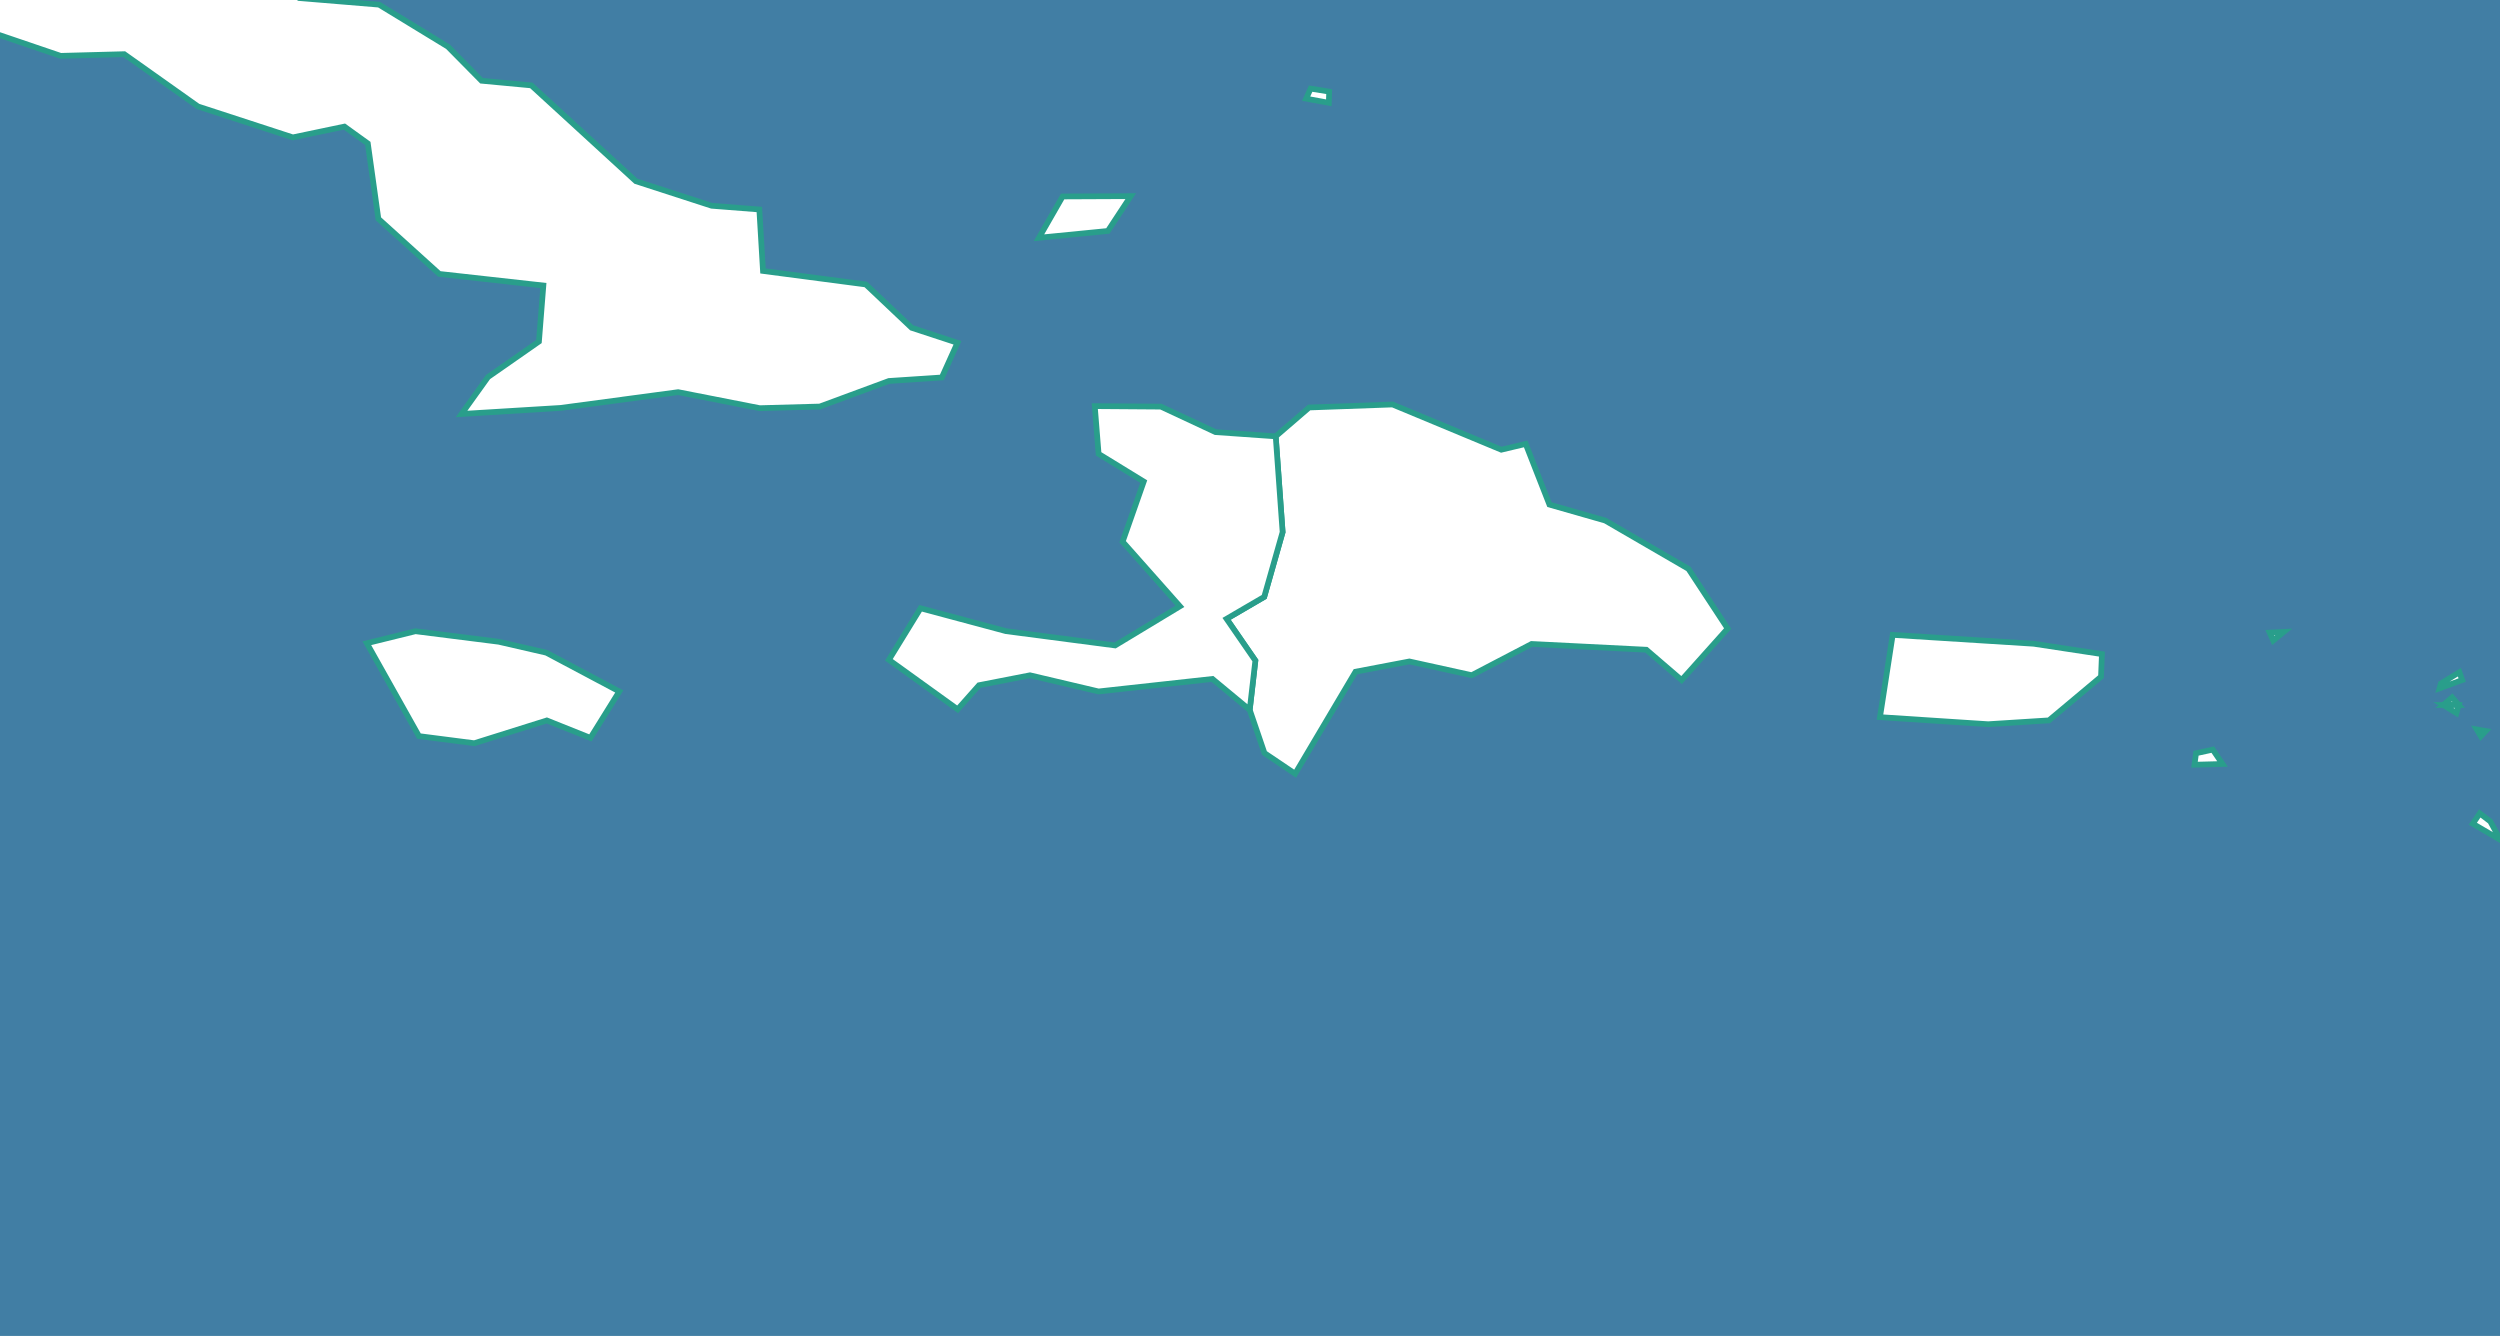
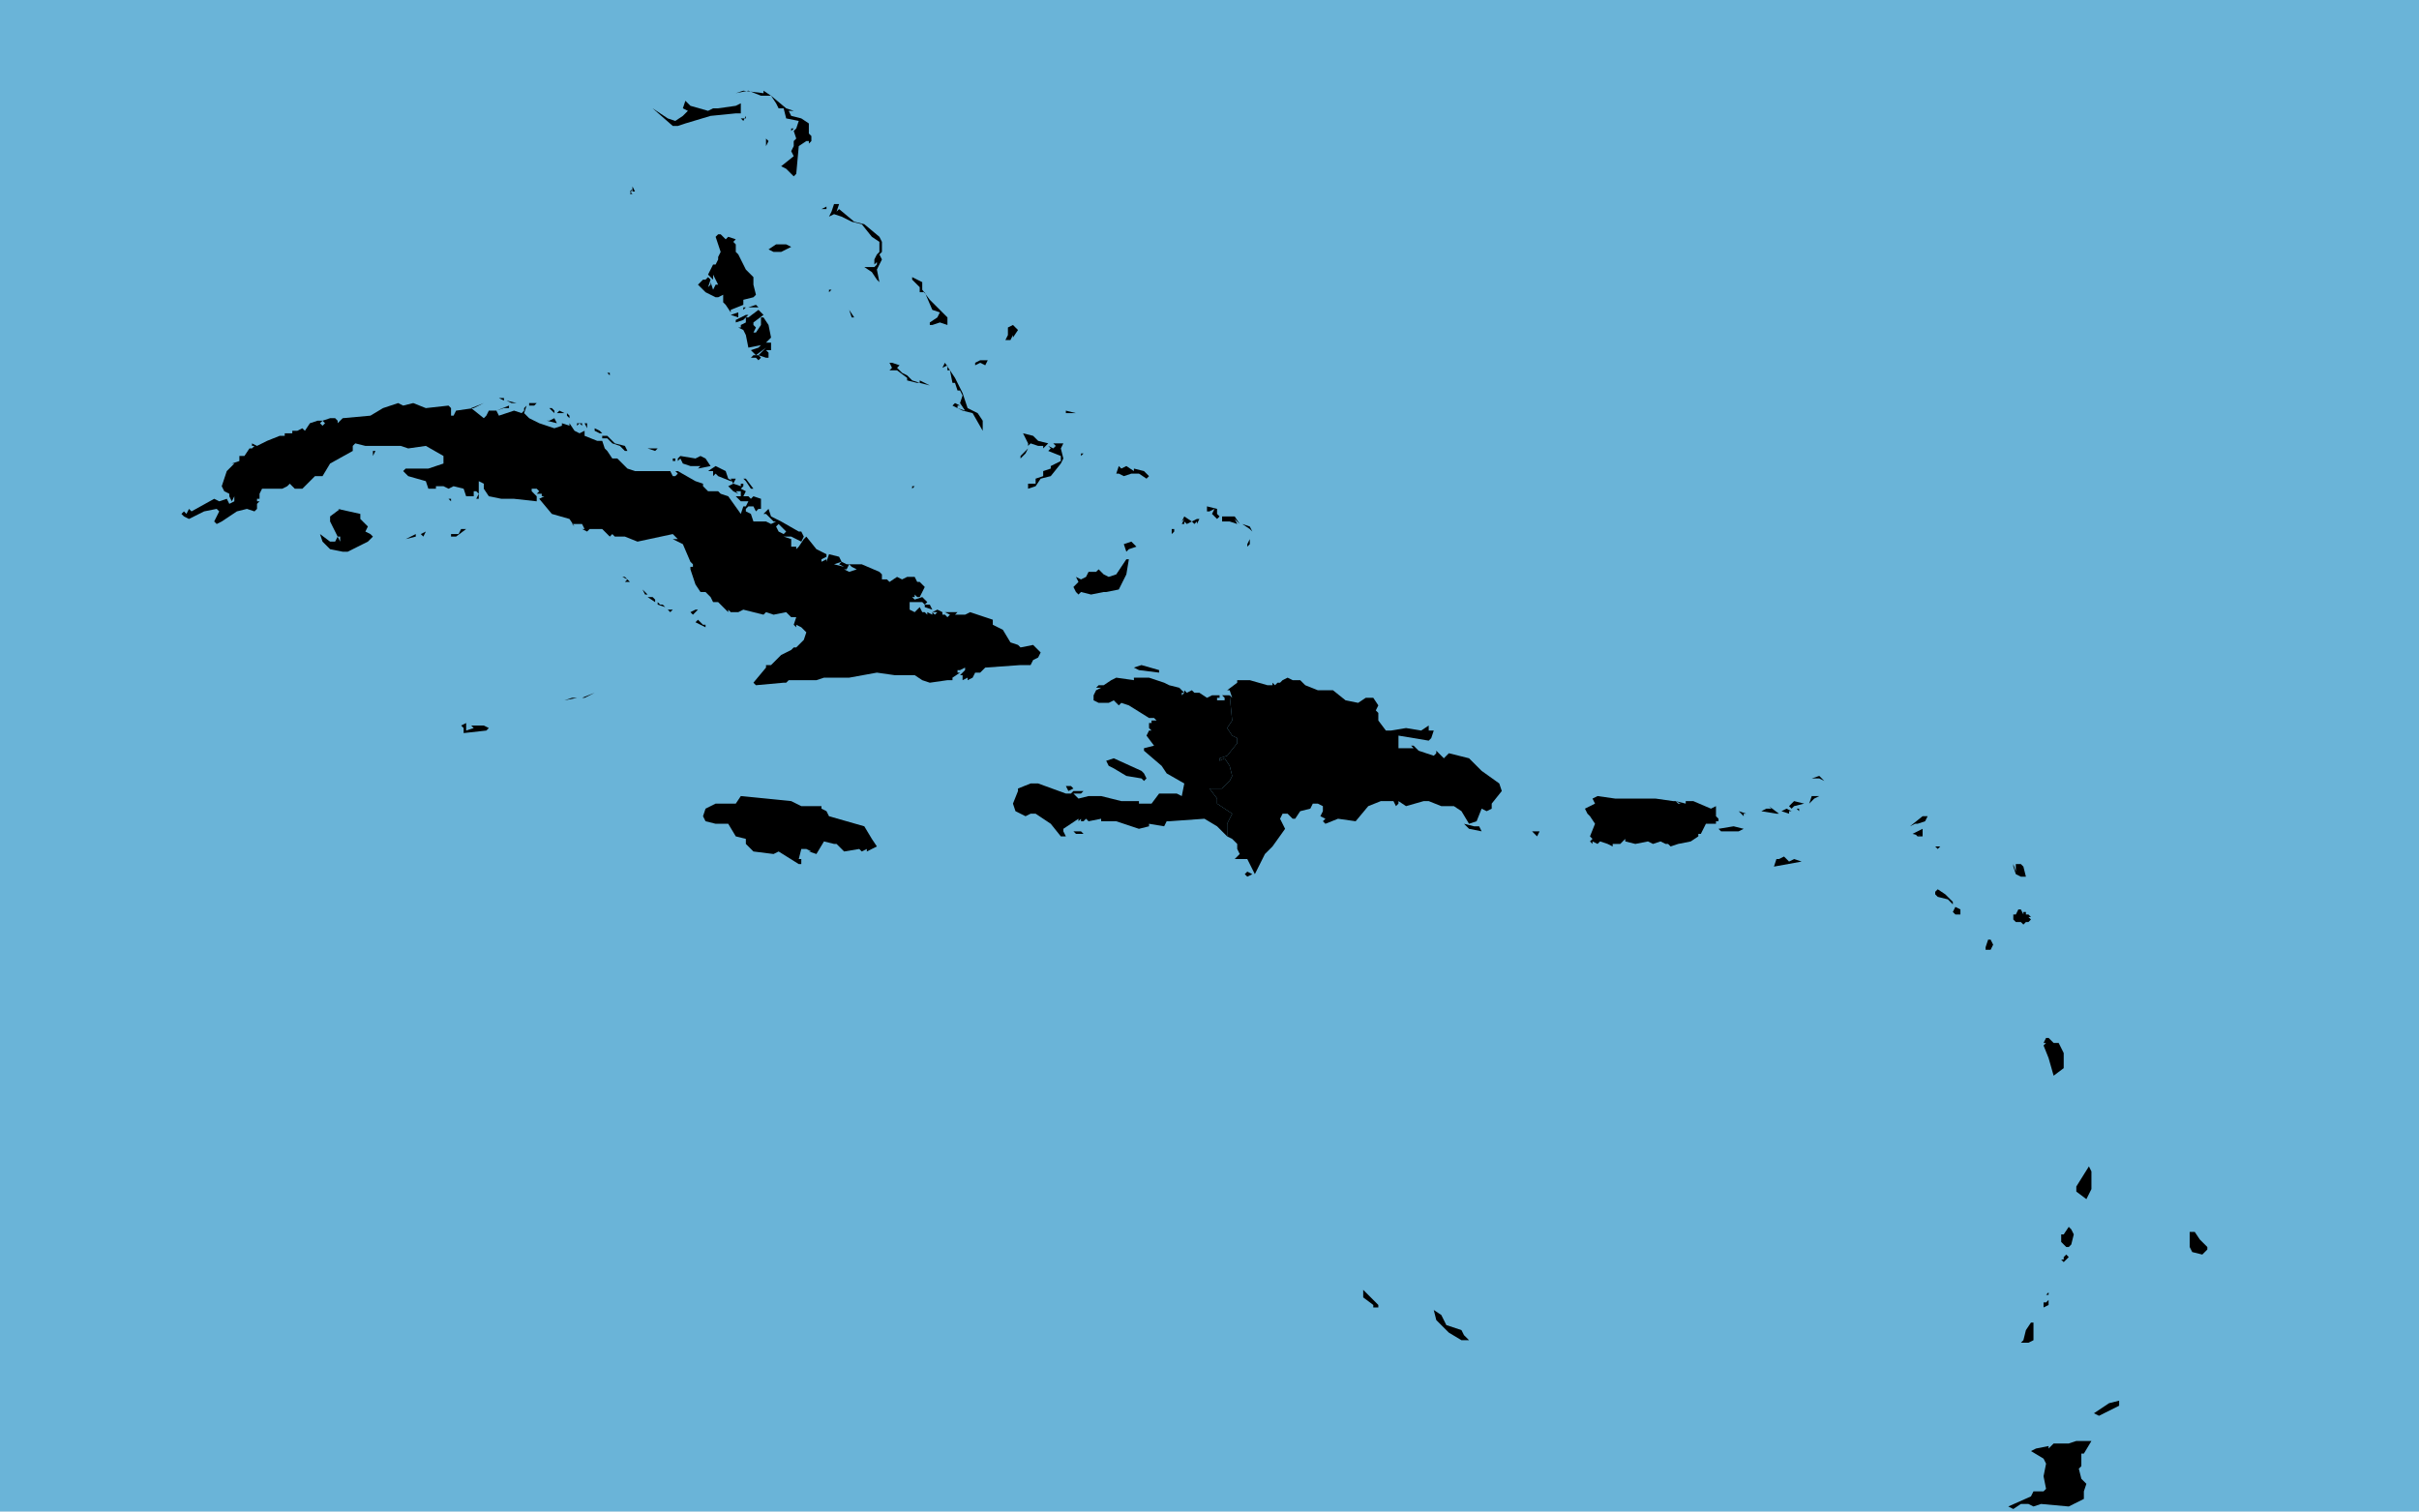
- <svg xmlns="http://www.w3.org/2000/svg" width="960" height="513" viewBox="0 0 960 513">
-   <style>
-     .land { fill: #ffffff; stroke: #299e8b; stroke-width: 2.2; }
-   </style>
-   <rect x="0" y="0" width="960" height="513" fill="#417ea4" />
-   <g id="polygons">
-     <path d="M551.6,621.47L549.25,622.29L543.05,615.55L548.1,614.23Z" class="land" id="AW" title="Aruba" />
-     <path d="M1007.68,335.2L999.95,336.68L1002.95,326.93Z" class="land" id="AG" title="Antigua and Barbuda" />
-     <path d="M945.48,261.13L936.79,264.31L937.29,262.49L944.41,258.13Z" class="land" id="AI" title="Anguilla" />
-     <path d="M253.52,-219.81L260.18,-256.5L267.41,-246.72L259.8,-240.91ZM215.33,-144.81L213.06,-129.55L195.79,-118.51L186.76,-147.72L204.23,-172.13ZM215.71,-116.14L219.63,-92.33L205.38,-84.97L203.67,-103.03ZM434.21,75.32L425.42,88.69L398.96,91.3L408.06,75.44Z" class="land" id="BS" title="Bahamas" />
-     <path d="M952.64,282.72L951.08,280.1L954.53,280.71Z" class="land" id="BL" title="Saint Barthelemy" />
-     <path d="M1109.69,582.12L1103.46,580.89L1105.28,567.43L1113.44,577.74Z" class="land" id="BB" title="Barbados" />
-     <path d="M-13.02,-48.06L20.63,-41.59L48.74,-44.31L62.3,-34.3L77.5,-34.24L96.7,-21.75L114.92,-0.75L145.54,1.78L171.99,17.91L184.91,31L204.03,32.79L244.18,69.58L273.27,79.01L291.58,80.44L292.99,104.04L332.48,109.23L350.07,125.87L367.66,131.64L361.66,144.95L341.34,146.3L314.8,156.11L291.74,156.74L260.4,150.59L215.3,156.64L177.23,158.97L187.39,144.79L206.95,131.15L208.65,109.64L168.7,105.19L145.29,84.02L141.24,55.08L132.26,48.61L112.45,52.76L76.03,40.88L47.71,20.8L23.29,21.45L-0.79,13.26L-20.37,12.24L-14.96,-4.46L-20.79,-17.76L-64.54,-18.39L-102.36,10.81L-130.21,14.14L-139.05,28.34L-153.44,20.11L-152.56,1.04L-133.36,-16.95L-89.3,-35.84L-57.55,-40.57L-26.61,-49.79ZM-64.92,51.58L-81.35,59.59L-90.48,37.83L-70.26,31.64Z" class="land" id="CU" title="Cuba" />
-     <path d="M611.43,645.92L608.59,646.8L598.7,640.79L590.81,631.04L595.11,628.29L598.07,635.23L607.73,639.75Z" class="land" id="CW" title="Curaçao" />
-     <path d="M-19.61,190.67L-15.02,189.82L-6.98,190.8L-16.69,195.48Z" class="land" id="KY" title="Cayman Islands" />
-     <path d="M1022.72,446.87L1013.3,429.63L1022.11,425.87Z" class="land" id="DM" title="Dominica" />
-     <path d="M479.89,272.58L482.06,253.68L471,237.63L485.46,229.19L492.52,204.33L489.87,167.55L502.73,156.47L534.74,155.32L576.5,172.69L585.86,170.46L594.99,193.77L616.42,199.9L648.37,218.45L663.42,241.37L645.73,261.13L632.19,249.5L588.13,247.28L565.15,259.28L541.2,254L520.52,257.94L497.32,297.11L485.55,289.17Z" class="land" id="DO" title="Dominican Republic" />
-     <path d="M1024.59,385.61L1014.22,385.75L1014.8,372.87L1021.46,370.73Z" class="land" id="GP" title="Guadeloupe" />
-     <path d="M987.33,648.85L987.93,638.11L993.82,635.72L992.18,646.27Z" class="land" id="GD" title="Grenada" />
-     <path d="M489.87,167.55L492.52,204.33L485.46,229.19L471,237.63L482.06,253.68L479.89,272.58L465.58,260.71L421.84,265.52L395.51,259.31L375.94,263.13L367.73,272.38L341.34,253.37L353.5,233.57L386.28,242.36L428.2,247.85L453.09,232.82L431.09,208.01L439.2,184.92L421.86,174.28L420.39,155.95L445.77,156.14L466.75,165.93Z" class="land" id="HT" title="Haiti" />
-     <path d="M191.52,246.43L209.78,250.63L237.8,265.52L226.72,283.35L209.98,276.65L182.13,285.4L160.87,282.66L140.87,247L159.54,242.39Z" class="land" id="JM" title="Jamaica" />
-     <path d="M960.12,322.51L949.56,316.3L952.23,312.35L956.28,315.43Z" class="land" id="KN" title="Saint Kitts and Nevis" />
-     <path d="M1037.58,535.97L1028.96,530.1L1038.76,524.15Z" class="land" id="LC" title="Saint Lucia" />
-     <path d="M944.14,270.71L938.21,270.71L941.63,267.8Z" class="land" id="MF" title="Saint Martin" />
-     <path d="M983.32,353.73L982.73,357.41L979.23,356.29L979.4,353.02Z" class="land" id="MS" title="Montserrat" />
-     <path d="M1043.88,493.98L1031.11,495.71L1024.17,474.64L1039.93,478.97Z" class="land" id="MQ" title="Martinique" />
-     <path d="M780.97,247.2L807.14,251.18L806.79,259.86L786.79,276.62L763.46,278.1L721.91,275.38L726.79,243.79Z" class="land" id="PR" title="Puerto Rico" />
-     <path d="M938.21,270.71L944.14,270.71L943.25,273.82Z" class="land" id="SX" title="Sint Maarten" />
-     <path d="M510.27,39.48L501.56,37.88L503.28,34.03L510.4,35.18Z" class="land" id="TC" title="Turks and Caicos Islands" />
-     <path d="M1019.22,765.97L1010.38,769.5L993.51,757.59L996.13,740.74L1019.58,732.57Z" class="land" id="TT" title="Trinidad and Tobago" />
-     <path d="M1020.22,577.41L1014.91,574.18L1020.54,565.04L1023.41,568.93Z" class="land" id="VC" title="Saint Vincent and the Grenadines" />
-     <path d="M872.92,245.96L871.56,242.93L876.96,242.66Z" class="land" id="VG" title="British Virgin Islands" />
-     <path d="M849.7,287.85L853.45,293.37L842.68,293.65L843.27,289.25Z" class="land" id="VI" title="US Virgin Islands" />
-     <path d="M640.89,640.63L636.64,638.93L632.48,633.59L632.74,630.82L640.48,635.23Z" class="land" id="BQ" title="Bonair, Saint Eustachius and Saba" />
-   </g>
+ <svg xmlns="http://www.w3.org/2000/svg" viewBox="0 0 960 600">
+   <rect width="960" height="600" fill="#6ab4d8" />
+   <path d="M 799,365 L 799,364 L 799,363 L 800,363 L 801,361 L 802,361 L 803,363 L 803,362 L 804,362 L 804,363 L 805,363 L 806,364 L 805,364 L 806,365 L 805,366 L 804,366 L 803,367 L 802,366 L 800,366 L 799,365 Z M 800,347 L 799,344 L 799,343 L 800,346 L 800,344 L 800,343 L 800,342 L 800,343 L 802,343 L 803,344 L 804,348 L 802,348 L 800,347 Z M 784,369 L 784,369 Z" class="land" id="AG" title="Antigua and Barb." />
+   <path d="M 763,324 L 765,324 L 764,326 L 761,327 L 760,327 L 758,328 L 763,324 Z M 750,314 L 750,314 Z M 765,324 L 766,324 L 765,324 L 765,324 Z M 756,324 L 756,324 L 756,324 Z M 758,324 L 758,324 Z M 758,325 L 758,325 Z" class="land" id="AI" title="Anguilla" />
+   <path d="M 543,514 L 545,516 L 547,518 L 547,519 L 545,519 L 545,519 L 545,518 L 541,515 L 541,512 L 543,514 Z" class="land" id="AW" title="Aruba" />
+   <path d="M 876,495 L 876,496 L 874,498 L 870,497 L 869,495 L 869,489 L 871,489 L 873,492 L 876,495 Z" class="land" id="BB" title="Barbados" />
+   <path d="M 769,337 L 768,336 L 770,336 L 769,337 Z" class="land" id="BL" title="St-Barthélemy" />
+   <path d="M 448,218 L 447,219 L 446,216 L 449,215 L 451,217 L 448,218 Z M 444,188 L 443,188 L 444,185 L 445,186 L 447,185 L 450,187 L 450,187 L 450,186 L 454,187 L 456,189 L 455,190 L 452,188 L 449,188 L 446,189 L 444,188 Z M 434,180 L 431,180 L 434,180 Z M 428,231 L 427,229 L 429,230 L 431,229 L 432,227 L 435,227 L 436,226 L 438,228 L 440,229 L 443,228 L 447,222 L 448,222 L 447,228 L 444,234 L 439,235 L 438,235 L 433,236 L 429,235 L 428,236 L 427,235 L 426,233 L 428,231 Z M 408,178 L 407,180 L 405,182 L 405,181 L 408,178 Z M 417,178 L 416,177 L 418,178 L 419,177 L 418,176 L 422,176 L 421,178 L 420,177 L 421,178 L 422,182 L 421,184 L 417,189 L 413,190 L 411,193 L 408,194 L 408,192 L 410,192 L 411,192 L 411,190 L 414,189 L 414,187 L 417,186 L 417,185 L 421,183 L 421,181 L 416,179 L 417,178 Z M 408,176 L 406,172 L 410,173 L 412,175 L 416,176 L 414,178 L 414,177 L 412,177 L 409,176 L 408,177 L 408,176 Z M 427,164 L 423,164 L 423,163 L 427,164 Z M 365,151 L 367,152 L 369,153 L 365,152 L 365,151 Z M 360,149 L 362,151 L 365,152 L 364,152 L 360,151 L 360,150 L 356,147 L 353,147 L 354,146 L 353,144 L 354,144 L 357,145 L 356,146 L 358,148 L 360,149 Z M 390,167 L 390,171 L 386,164 L 382,163 L 378,161 L 379,160 L 381,161 L 380,161 L 380,162 L 383,163 L 381,160 L 382,157 L 381,155 L 380,155 L 379,152 L 378,152 L 377,147 L 376,147 L 376,145 L 375,146 L 376,145 L 374,146 L 375,144 L 379,150 L 380,152 L 382,156 L 384,162 L 388,164 L 390,167 L 390,167 Z M 389,143 L 391,143 L 392,143 L 391,145 L 389,144 L 387,145 L 387,144 L 389,143 Z M 344,134 L 341,129 L 344,134 Z M 402,133 L 401,135 L 399,135 L 400,133 L 400,130 L 402,129 L 404,131 L 402,134 L 402,133 Z M 295,127 L 292,128 L 292,127 L 296,125 L 297,125 L 296,126 L 295,127 Z M 293,125 L 293,125 L 293,126 L 290,125 L 293,124 L 293,125 Z M 339,126 L 338,126 L 337,123 L 339,126 Z M 306,136 L 306,138 L 306,139 L 304,139 L 305,140 L 305,142 L 304,142 L 301,141 L 302,142 L 301,143 L 300,142 L 298,142 L 299,141 L 301,141 L 304,138 L 300,141 L 298,139 L 301,138 L 302,137 L 297,138 L 296,133 L 295,131 L 293,130 L 294,130 L 294,129 L 296,128 L 296,126 L 297,126 L 301,123 L 303,125 L 299,128 L 299,128 L 299,129 L 300,130 L 299,132 L 300,132 L 302,129 L 302,126 L 303,126 L 305,129 L 306,134 L 304,136 L 303,136 L 306,136 Z M 298,122 L 297,122 L 300,121 L 301,122 L 298,122 Z M 376,126 L 376,129 L 373,128 L 370,129 L 369,129 L 369,128 L 372,126 L 373,124 L 370,123 L 367,116 L 365,116 L 365,114 L 362,111 L 362,110 L 366,112 L 366,115 L 369,119 L 376,126 Z M 307,100 L 305,99 L 308,97 L 312,97 L 314,98 L 310,100 L 309,100 L 307,100 Z M 280,111 L 281,110 L 282,111 L 281,114 L 282,113 L 282,112 L 283,115 L 284,113 L 285,113 L 283,109 L 283,111 L 281,109 L 283,105 L 284,105 L 285,103 L 285,102 L 286,100 L 284,94 L 285,93 L 286,93 L 288,95 L 289,94 L 292,95 L 291,96 L 292,97 L 292,100 L 293,101 L 296,107 L 299,110 L 299,113 L 300,117 L 299,118 L 295,119 L 295,121 L 290,123 L 290,124 L 288,121 L 287,120 L 287,117 L 285,118 L 284,118 L 280,116 L 277,113 L 277,113 L 279,111 L 280,111 Z M 349,94 L 350,96 L 350,100 L 349,101 L 350,103 L 348,107 L 349,112 L 348,111 L 346,108 L 343,106 L 347,106 L 348,105 L 348,104 L 347,105 L 347,103 L 348,101 L 349,100 L 349,96 L 346,94 L 342,89 L 338,88 L 334,86 L 331,85 L 329,86 L 330,84 L 331,81 L 333,81 L 332,84 L 333,83 L 339,88 L 343,89 L 349,94 Z M 297,76 L 295,74 L 297,76 Z M 305,56 L 304,58 L 304,55 L 305,56 Z M 272,49 L 269,50 L 267,50 L 259,43 L 265,47 L 268,48 L 271,46 L 273,44 L 271,43 L 272,40 L 274,42 L 281,44 L 283,43 L 285,43 L 292,42 L 294,41 L 294,45 L 293,45 L 292,45 L 282,46 L 272,49 Z M 297,36 L 292,37 L 295,36 L 303,37 L 303,36 L 306,38 L 312,43 L 315,44 L 313,44 L 314,46 L 318,47 L 321,49 L 321,53 L 322,54 L 322,56 L 321,57 L 321,56 L 320,56 L 317,58 L 316,69 L 315,70 L 312,67 L 310,66 L 315,62 L 314,60 L 315,58 L 315,56 L 316,55 L 315,52 L 316,51 L 317,48 L 312,47 L 311,43 L 309,43 L 308,41 L 306,38 L 302,38 L 297,36 Z M 243,150 L 242,150 L 243,150 Z M 242,148 L 242,149 L 241,148 L 242,148 Z M 251,82 L 251,82 Z M 250,81 L 250,81 Z M 363,193 L 362,194 L 362,193 L 363,193 Z M 362,192 L 362,191 L 362,192 Z M 360,188 L 360,188 L 360,187 L 360,188 Z M 429,180 L 430,180 L 429,181 L 429,180 Z M 382,138 L 382,139 L 382,138 Z M 295,122 L 296,122 L 295,123 L 295,122 Z M 330,115 L 329,116 L 329,115 L 330,115 Z M 295,86 L 294,86 L 296,86 L 295,86 Z M 251,74 L 252,76 L 251,76 L 251,75 L 250,76 L 251,77 L 250,77 L 251,75 L 251,74 Z M 315,51 L 314,52 L 314,51 L 315,51 Z M 296,47 L 296,46 L 295,48 L 294,47 L 296,47 Z M 330,82 L 330,82 L 329,82 L 330,82 Z M 328,82 L 328,83 L 326,83 L 328,82 Z" class="land" id="BS" title="Bahamas" />
+   <path d="M 382,270 L 382,268 L 381,268 L 383,266 L 383,265 L 381,266 L 380,266 L 380,267 L 381,267 L 378,269 L 378,270 L 376,270 L 369,271 L 366,270 L 363,268 L 357,268 L 355,268 L 348,267 L 337,269 L 327,269 L 324,270 L 313,270 L 312,271 L 313,271 L 311,271 L 300,272 L 299,271 L 304,265 L 304,264 L 306,264 L 310,260 L 314,258 L 315,257 L 316,257 L 319,254 L 320,251 L 318,249 L 316,248 L 316,249 L 315,248 L 316,245 L 315,245 L 314,245 L 312,243 L 307,244 L 304,243 L 303,244 L 295,242 L 293,243 L 290,243 L 289,242 L 289,243 L 285,239 L 283,239 L 282,237 L 280,235 L 278,235 L 276,232 L 274,226 L 274,225 L 275,225 L 275,224 L 274,223 L 271,216 L 267,214 L 267,214 L 269,214 L 267,212 L 253,215 L 248,213 L 244,213 L 243,212 L 242,213 L 239,210 L 234,210 L 233,211 L 231,210 L 232,210 L 231,208 L 227,208 L 228,209 L 226,206 L 219,204 L 214,198 L 214,198 L 216,197 L 215,197 L 215,196 L 213,196 L 214,195 L 213,194 L 211,194 L 211,195 L 213,197 L 213,199 L 204,198 L 199,198 L 194,197 L 192,194 L 192,192 L 190,191 L 190,191 L 190,198 L 189,198 L 190,196 L 189,195 L 188,195 L 188,197 L 186,197 L 185,197 L 184,194 L 180,193 L 178,194 L 176,193 L 173,193 L 173,194 L 170,194 L 169,191 L 162,189 L 160,187 L 161,186 L 170,186 L 176,184 L 176,181 L 169,177 L 162,178 L 159,177 L 145,177 L 141,176 L 140,177 L 140,179 L 131,184 L 128,189 L 125,189 L 122,192 L 121,193 L 121,193 L 120,194 L 117,194 L 116,193 L 115,192 L 114,193 L 112,194 L 112,194 L 109,194 L 108,194 L 104,194 L 103,196 L 103,198 L 102,198 L 102,199 L 103,199 L 102,200 L 102,202 L 101,203 L 98,202 L 94,203 L 88,207 L 86,208 L 85,207 L 87,203 L 86,202 L 81,203 L 75,206 L 73,205 L 72,204 L 73,203 L 74,204 L 75,202 L 76,203 L 85,198 L 87,199 L 90,198 L 91,200 L 93,199 L 93,197 L 92,199 L 91,197 L 91,196 L 89,195 L 88,193 L 90,187 L 93,184 L 92,184 L 95,183 L 95,182 L 95,181 L 97,181 L 99,178 L 100,178 L 101,177 L 100,177 L 100,176 L 102,177 L 106,175 L 111,173 L 113,173 L 113,172 L 116,172 L 116,171 L 118,171 L 120,170 L 121,171 L 123,168 L 126,167 L 128,167 L 127,168 L 128,169 L 129,168 L 128,167 L 131,166 L 133,166 L 134,167 L 133,167 L 134,167 L 134,168 L 136,166 L 147,165 L 152,162 L 158,160 L 160,161 L 164,160 L 169,162 L 178,161 L 179,162 L 179,165 L 180,165 L 181,163 L 188,162 L 192,160 L 192,160 L 187,162 L 192,166 L 193,165 L 194,163 L 197,163 L 198,165 L 204,163 L 207,164 L 208,163 L 208,162 L 209,161 L 208,164 L 210,166 L 214,168 L 220,170 L 223,169 L 223,168 L 226,169 L 226,168 L 228,171 L 230,172 L 234,170 L 232,171 L 232,173 L 237,175 L 239,175 L 240,178 L 241,179 L 243,182 L 245,182 L 249,186 L 252,187 L 259,187 L 266,187 L 267,189 L 268,189 L 269,188 L 268,187 L 269,187 L 276,191 L 279,192 L 279,193 L 281,195 L 285,195 L 286,196 L 289,197 L 294,204 L 295,201 L 297,201 L 296,202 L 296,203 L 298,204 L 299,207 L 304,207 L 306,208 L 306,208 L 308,207 L 309,208 L 308,209 L 309,211 L 311,212 L 312,211 L 308,207 L 307,207 L 304,204 L 303,204 L 305,202 L 306,205 L 310,207 L 317,211 L 318,211 L 319,213 L 318,215 L 314,213 L 311,213 L 314,214 L 314,216 L 314,217 L 316,217 L 316,218 L 317,217 L 319,214 L 320,213 L 324,218 L 328,220 L 328,221 L 326,222 L 326,223 L 328,222 L 328,223 L 329,220 L 333,221 L 334,223 L 331,224 L 331,223 L 331,224 L 335,225 L 333,224 L 334,223 L 336,224 L 337,224 L 336,226 L 335,226 L 337,227 L 340,226 L 338,225 L 337,224 L 342,224 L 349,227 L 350,228 L 350,230 L 352,230 L 353,231 L 356,229 L 358,230 L 360,229 L 363,229 L 364,231 L 365,231 L 367,233 L 365,237 L 364,237 L 363,236 L 363,236 L 363,237 L 362,237 L 363,238 L 366,237 L 368,239 L 367,240 L 366,239 L 361,239 L 361,242 L 363,243 L 365,241 L 366,243 L 367,243 L 367,243 L 368,244 L 368,243 L 370,244 L 370,243 L 371,244 L 372,243 L 370,243 L 372,242 L 374,243 L 374,244 L 375,244 L 376,245 L 377,244 L 375,243 L 376,243 L 379,243 L 380,243 L 379,244 L 382,244 L 382,245 L 382,244 L 383,244 L 383,244 L 385,243 L 394,246 L 394,248 L 398,250 L 401,255 L 404,256 L 405,257 L 410,256 L 413,259 L 412,261 L 410,262 L 409,264 L 405,264 L 391,265 L 389,267 L 387,267 L 386,269 L 384,270 L 384,269 L 382,270 Z M 280,248 L 280,249 L 276,247 L 277,246 L 279,248 L 280,248 L 280,248 Z M 277,242 L 275,244 L 274,243 L 276,242 L 277,242 Z M 265,242 L 267,242 L 266,243 L 265,242 Z M 369,240 L 370,242 L 367,241 L 367,240 L 369,240 Z M 262,240 L 263,240 L 264,241 L 261,240 L 261,239 L 262,240 Z M 259,237 L 260,238 L 260,239 L 257,237 L 259,237 Z M 257,236 L 256,236 L 257,237 L 256,236 L 254,235 L 256,236 L 255,234 L 252,233 L 255,234 L 257,236 Z M 247,229 L 248,229 L 250,231 L 249,231 L 248,231 L 249,230 L 247,229 Z M 185,210 L 181,213 L 179,213 L 179,212 L 182,212 L 183,210 L 185,210 Z M 147,212 L 148,213 L 146,215 L 138,219 L 136,219 L 131,218 L 128,215 L 127,212 L 131,215 L 133,215 L 134,213 L 135,215 L 135,213 L 134,213 L 131,207 L 131,205 L 135,202 L 133,202 L 134,202 L 143,204 L 143,206 L 146,209 L 145,211 L 147,212 Z M 302,198 L 302,202 L 301,202 L 301,202 L 300,203 L 299,201 L 296,201 L 297,199 L 296,199 L 296,200 L 296,199 L 294,199 L 292,197 L 295,197 L 297,197 L 298,198 L 299,197 L 302,198 Z M 296,191 L 295,190 L 296,190 L 299,194 L 298,194 L 296,191 Z M 291,195 L 289,193 L 291,192 L 290,190 L 292,190 L 291,192 L 294,193 L 294,192 L 295,192 L 295,193 L 294,194 L 296,195 L 295,197 L 294,197 L 294,195 L 292,195 L 293,196 L 291,195 Z M 285,189 L 285,189 L 284,188 L 283,189 L 283,187 L 281,187 L 284,185 L 286,186 L 288,187 L 289,190 L 291,191 L 290,191 L 285,189 Z M 277,185 L 274,185 L 271,184 L 270,182 L 269,183 L 269,182 L 270,181 L 276,182 L 278,181 L 280,182 L 282,185 L 277,186 L 278,185 L 277,185 Z M 260,179 L 257,178 L 260,178 L 261,178 L 260,179 Z M 248,179 L 246,177 L 243,176 L 241,174 L 239,174 L 239,173 L 241,173 L 244,176 L 248,177 L 249,179 L 248,179 Z M 231,168 L 231,169 L 230,168 L 229,169 L 229,168 L 231,168 Z M 218,167 L 220,166 L 221,168 L 217,167 L 218,167 Z M 222,163 L 224,164 L 223,164 L 221,164 L 222,163 Z M 202,161 L 202,162 L 202,162 L 200,162 L 197,163 L 202,161 Z M 212,160 L 213,160 L 212,161 L 210,161 L 210,160 L 212,160 Z M 273,245 L 272,245 L 272,245 L 273,245 Z M 270,245 L 271,245 L 270,245 Z M 165,212 L 165,213 L 161,214 L 165,212 Z M 169,211 L 168,213 L 167,212 L 169,211 Z M 144,202 L 146,202 L 144,202 L 144,202 L 144,202 Z M 116,201 L 114,201 L 116,201 Z M 179,198 L 179,199 L 178,198 L 179,198 Z M 268,182 L 268,183 L 267,183 L 267,182 L 268,182 Z M 149,179 L 148,181 L 148,179 L 149,179 Z M 252,179 L 254,179 L 253,179 L 252,179 Z M 238,171 L 239,172 L 238,172 L 236,171 L 236,170 L 238,171 Z M 233,168 L 233,170 L 232,168 L 233,168 Z M 226,165 L 226,166 L 225,165 L 225,164 L 226,165 Z M 220,163 L 220,164 L 218,162 L 219,162 L 220,163 Z M 215,162 L 216,162 L 213,162 L 215,162 Z M 207,160 L 206,161 L 207,160 Z M 203,160 L 205,160 L 201,159 L 203,160 Z M 200,158 L 200,159 L 198,158 L 200,158 Z" class="land" id="CU" title="Cuba" />
+   <path d="M 581,530 L 583,532 L 580,532 L 575,529 L 570,524 L 569,520 L 572,522 L 574,526 L 580,528 L 581,530 Z" class="land" id="CW" title="Curaçao" />
+   <path d="M 815,427 L 813,420 L 811,415 L 812,414 L 811,414 L 812,412 L 813,412 L 815,414 L 817,414 L 819,418 L 819,424 L 815,427 Z" class="land" id="DM" title="Dominica" />
+   <path d="M 488,276 L 489,277 L 488,274 L 487,274 L 491,271 L 491,270 L 496,270 L 503,272 L 505,272 L 505,271 L 506,272 L 507,271 L 506,271 L 508,271 L 509,270 L 511,269 L 513,270 L 513,270 L 516,270 L 518,272 L 523,274 L 529,274 L 534,278 L 539,279 L 542,277 L 545,277 L 547,280 L 546,282 L 547,283 L 547,286 L 550,290 L 552,290 L 558,289 L 564,290 L 567,288 L 567,290 L 569,290 L 568,293 L 567,294 L 555,292 L 555,296 L 555,297 L 560,297 L 561,297 L 560,296 L 561,296 L 563,298 L 569,300 L 570,299 L 570,299 L 570,298 L 573,301 L 575,299 L 583,301 L 588,306 L 595,311 L 596,314 L 592,319 L 592,321 L 590,322 L 588,321 L 586,326 L 583,327 L 580,322 L 577,320 L 572,320 L 567,318 L 565,318 L 558,320 L 555,318 L 555,319 L 554,320 L 553,318 L 548,318 L 543,320 L 538,326 L 531,325 L 526,327 L 525,326 L 526,325 L 524,324 L 525,322 L 525,320 L 523,319 L 521,319 L 520,321 L 516,322 L 514,325 L 513,325 L 511,323 L 509,323 L 508,325 L 510,329 L 505,336 L 502,339 L 498,347 L 495,341 L 490,341 L 492,339 L 491,337 L 491,335 L 489,333 L 487,332 L 487,327 L 489,323 L 483,319 L 483,317 L 480,313 L 485,313 L 488,310 L 489,308 L 488,304 L 486,301 L 484,302 L 484,301 L 487,300 L 491,295 L 491,293 L 489,292 L 487,289 L 489,286 L 488,276 Z M 495,348 L 494,347 L 495,346 L 497,347 L 495,348 Z M 585,328 L 587,328 L 588,330 L 583,329 L 581,327 L 585,328 Z" class="land" id="DO" title="Dominican Rep." />
+   <path d="M 807,526 L 807,532 L 805,533 L 802,533 L 803,532 L 804,528 L 806,525 L 807,525 L 807,526 Z M 813,518 L 811,519 L 811,517 L 812,517 L 813,516 L 813,518 Z" class="land" id="GD" title="Grenada" />
+   <path d="M 488,276 L 489,286 L 487,289 L 489,292 L 491,293 L 491,295 L 487,300 L 484,301 L 484,302 L 486,301 L 488,304 L 489,308 L 488,310 L 485,313 L 480,313 L 483,317 L 483,319 L 489,323 L 487,327 L 487,332 L 483,328 L 478,325 L 464,326 L 463,326 L 462,328 L 456,327 L 456,328 L 452,329 L 443,326 L 437,326 L 437,325 L 439,325 L 437,325 L 432,326 L 431,325 L 430,326 L 429,326 L 429,325 L 428,326 L 428,325 L 422,329 L 422,330 L 423,332 L 421,332 L 417,327 L 411,323 L 409,323 L 407,324 L 403,322 L 402,319 L 404,314 L 404,313 L 409,311 L 412,311 L 423,315 L 425,315 L 426,314 L 430,314 L 429,315 L 426,315 L 428,317 L 432,316 L 437,316 L 445,318 L 449,318 L 452,318 L 452,319 L 457,319 L 460,315 L 461,315 L 467,315 L 469,316 L 470,311 L 463,307 L 461,304 L 454,298 L 454,297 L 458,296 L 455,292 L 456,290 L 457,290 L 456,289 L 456,287 L 457,287 L 457,286 L 459,286 L 458,285 L 456,285 L 448,280 L 445,279 L 444,280 L 442,278 L 440,279 L 436,279 L 434,278 L 434,276 L 435,274 L 437,273 L 435,273 L 436,272 L 438,272 L 441,270 L 443,269 L 450,270 L 450,269 L 456,269 L 462,271 L 464,272 L 468,273 L 470,275 L 469,275 L 469,276 L 470,275 L 470,274 L 471,275 L 473,274 L 474,275 L 476,275 L 479,277 L 481,276 L 484,276 L 484,277 L 483,277 L 483,278 L 486,278 L 486,277 L 485,276 L 488,276 Z M 429,330 L 430,331 L 427,331 L 426,330 L 429,330 Z M 423,312 L 425,312 L 426,313 L 424,314 L 423,312 Z M 453,264 L 460,266 L 460,267 L 452,266 L 450,265 L 453,264 Z M 440,304 L 439,302 L 442,301 L 453,306 L 454,307 L 455,309 L 454,310 L 453,309 L 447,308 L 442,305 L 440,304 Z" class="land" id="HT" title="Haiti" />
+   <path d="M 346,333 L 348,336 L 344,338 L 344,338 L 344,337 L 342,338 L 341,337 L 335,338 L 333,336 L 332,335 L 328,335 L 331,335 L 327,334 L 324,339 L 321,338 L 322,338 L 320,337 L 318,337 L 317,341 L 316,341 L 318,341 L 318,343 L 317,343 L 309,338 L 307,339 L 299,338 L 296,335 L 296,333 L 292,332 L 289,327 L 284,327 L 280,326 L 279,324 L 280,321 L 282,320 L 284,319 L 292,319 L 294,316 L 314,318 L 318,320 L 326,320 L 326,321 L 328,322 L 329,324 L 343,328 L 346,333 Z" class="land" id="JM" title="Jamaica" />
+   <path d="M 776,360 L 778,361 L 778,363 L 776,363 L 775,362 L 776,360 Z M 775,358 L 775,359 L 775,359 L 773,357 L 769,356 L 768,355 L 768,354 L 769,353 L 772,355 L 775,358 Z" class="land" id="KN" title="St. Kitts and Nevis" />
+   <path d="M 192,288 L 194,289 L 193,290 L 184,291 L 184,289 L 183,288 L 185,287 L 185,290 L 188,289 L 187,288 L 192,288 Z M 227,277 L 229,277 L 224,278 L 227,277 Z M 232,277 L 236,275 L 236,275 L 231,277 L 232,277 Z" class="land" id="KY" title="Cayman Is." />
+   <path d="M 830,466 L 830,472 L 828,476 L 824,473 L 824,471 L 829,463 L 830,465 L 830,466 Z" class="land" id="LC" title="Saint Lucia" />
+   <path d="M 763,332 L 759,331 L 763,329 L 763,332 Z" class="land" id="MF" title="St-Martin" />
+   <path d="M 791,375 L 790,377 L 788,377 L 788,376 L 789,373 L 790,373 L 791,375 Z" class="land" id="MS" title="Montserrat" />
+   <path d="M 611,330 L 611,330 L 610,332 L 608,330 L 609,330 L 611,330 Z M 690,330 L 685,330 L 683,330 L 682,329 L 688,328 L 692,329 L 690,330 Z M 692,324 L 690,322 L 693,323 L 693,323 L 692,323 L 692,324 Z M 681,324 L 682,325 L 682,326 L 681,326 L 681,327 L 677,327 L 675,331 L 674,331 L 674,332 L 671,334 L 666,335 L 663,336 L 662,335 L 661,335 L 659,334 L 656,335 L 654,334 L 649,335 L 645,334 L 645,333 L 643,335 L 640,335 L 640,336 L 638,335 L 635,334 L 634,335 L 632,334 L 632,335 L 631,334 L 632,333 L 631,332 L 633,327 L 631,324 L 630,323 L 629,321 L 633,319 L 632,317 L 634,316 L 641,317 L 649,317 L 654,317 L 657,317 L 664,318 L 665,318 L 666,319 L 667,319 L 665,318 L 669,319 L 669,318 L 672,318 L 679,321 L 681,320 L 681,324 Z" class="land" id="PR" title="Puerto Rico" />
+   <path d="M 760,331 L 763,332 L 761,332 L 760,331 Z" class="land" id="SX" title="Sint Maarten" />
+   <path d="M 465,210 L 466,210 L 466,211 L 465,212 L 465,210 Z M 496,210 L 493,208 L 493,208 L 496,209 L 497,211 L 496,210 Z M 486,207 L 485,207 L 485,205 L 490,205 L 492,208 L 490,206 L 491,208 L 488,207 L 486,207 Z M 469,207 L 470,205 L 473,207 L 475,206 L 476,206 L 475,208 L 475,207 L 474,208 L 473,207 L 471,208 L 470,208 L 471,208 L 470,207 L 470,208 L 469,208 L 470,206 L 469,207 Z M 479,203 L 479,202 L 479,201 L 483,202 L 483,204 L 484,205 L 483,206 L 481,204 L 482,202 L 480,203 L 479,203 Z M 507,216 L 507,219 L 507,216 Z M 490,223 L 490,223 Z M 492,223 L 492,224 L 492,223 Z M 505,222 L 505,222 L 505,223 L 505,222 Z M 496,214 L 496,216 L 495,217 L 495,216 L 495,216 L 496,214 Z M 476,205 L 476,205 Z M 477,204 L 477,205 L 477,204 Z" class="land" id="TC" title="Turks and Caicos Is." />
+   <path d="M 827,577 L 826,577 L 826,582 L 825,583 L 826,587 L 828,589 L 827,592 L 827,595 L 821,598 L 810,597 L 807,598 L 805,597 L 802,597 L 799,599 L 797,598 L 806,594 L 807,592 L 811,592 L 812,591 L 811,586 L 812,581 L 811,579 L 806,576 L 808,575 L 813,574 L 813,575 L 815,573 L 821,573 L 824,572 L 830,572 L 827,577 Z M 841,555 L 841,558 L 833,562 L 831,561 L 837,557 L 841,556 L 841,555 Z" class="land" id="TT" title="Trinidad and Tobago" />
+   <path d="M 821,499 L 819,501 L 818,500 L 819,500 L 819,499 L 820,498 L 821,499 Z M 821,495 L 820,495 L 818,493 L 818,490 L 819,490 L 821,487 L 822,488 L 823,490 L 822,494 L 821,495 Z M 813,513 L 813,514 L 812,514 L 813,513 Z M 817,509 L 816,510 L 816,510 L 817,509 Z M 821,504 L 821,504 L 821,504 Z" class="land" id="VC" title="St. Vin. and Gren." />
+   <path d="M 712,320 L 711,321 L 710,320 L 712,318 L 716,319 L 712,320 Z M 720,317 L 718,319 L 719,316 L 722,316 L 720,317 Z M 722,309 L 719,309 L 722,308 L 724,310 L 722,309 Z M 714,321 L 714,322 L 713,321 L 714,321 Z M 709,318 L 708,319 L 709,318 Z M 715,317 L 715,318 L 715,317 Z" class="land" id="VG" title="British Virgin Is." />
+   <path d="M 715,342 L 704,344 L 705,341 L 706,341 L 708,340 L 710,342 L 712,341 L 715,342 Z M 710,322 L 710,323 L 707,322 L 709,321 L 711,322 L 710,322 Z M 705,323 L 699,322 L 701,321 L 703,321 L 702,320 L 706,323 L 705,323 Z" class="land" id="VI" title="U.S. Virgin Is." />
</svg>
